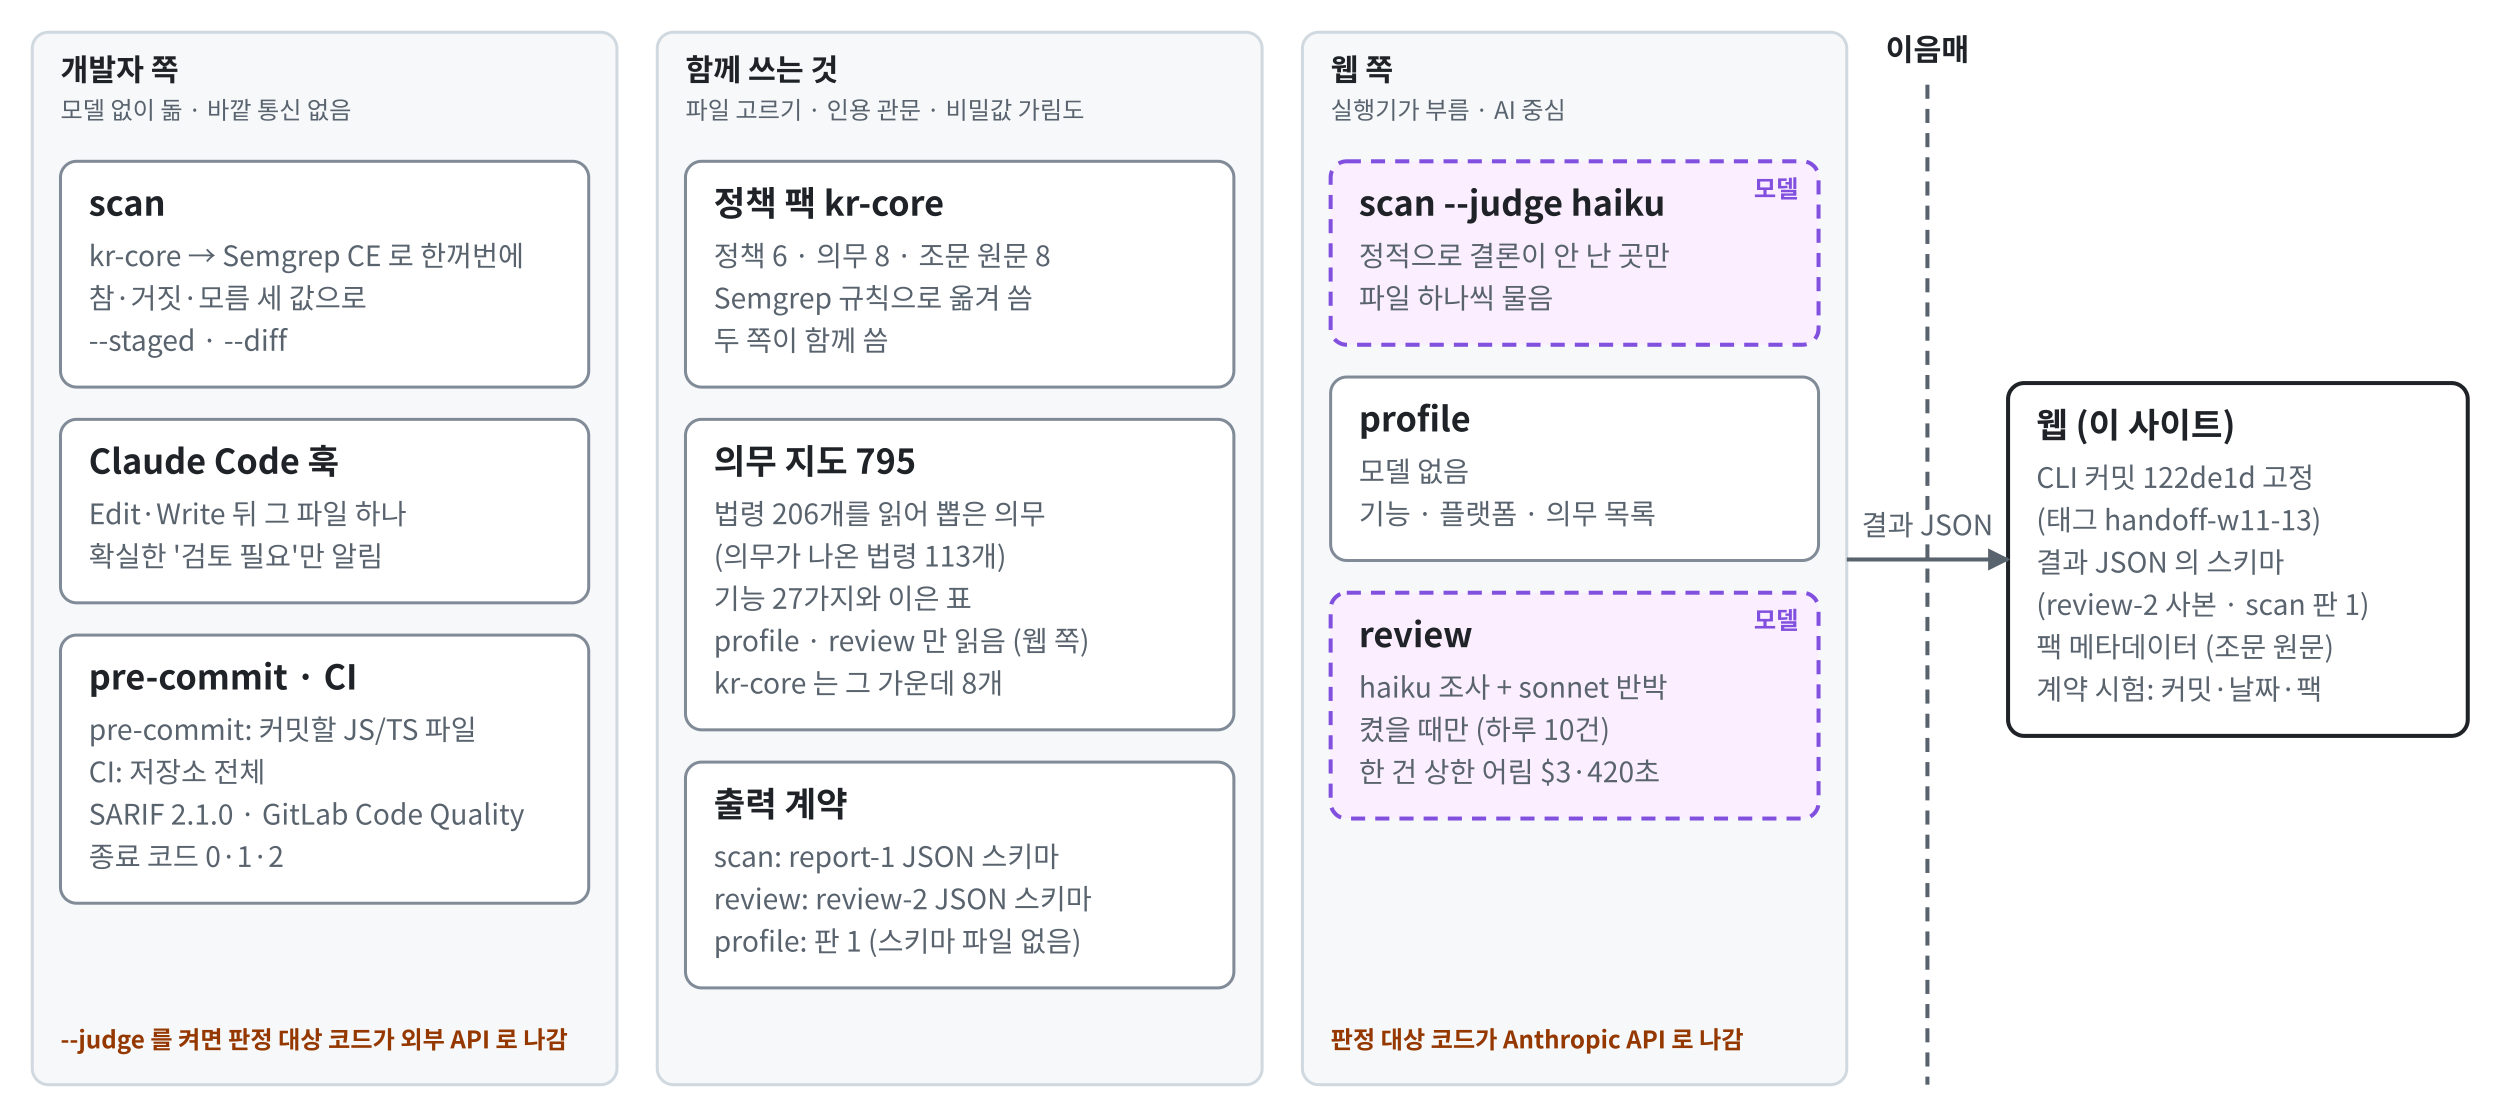
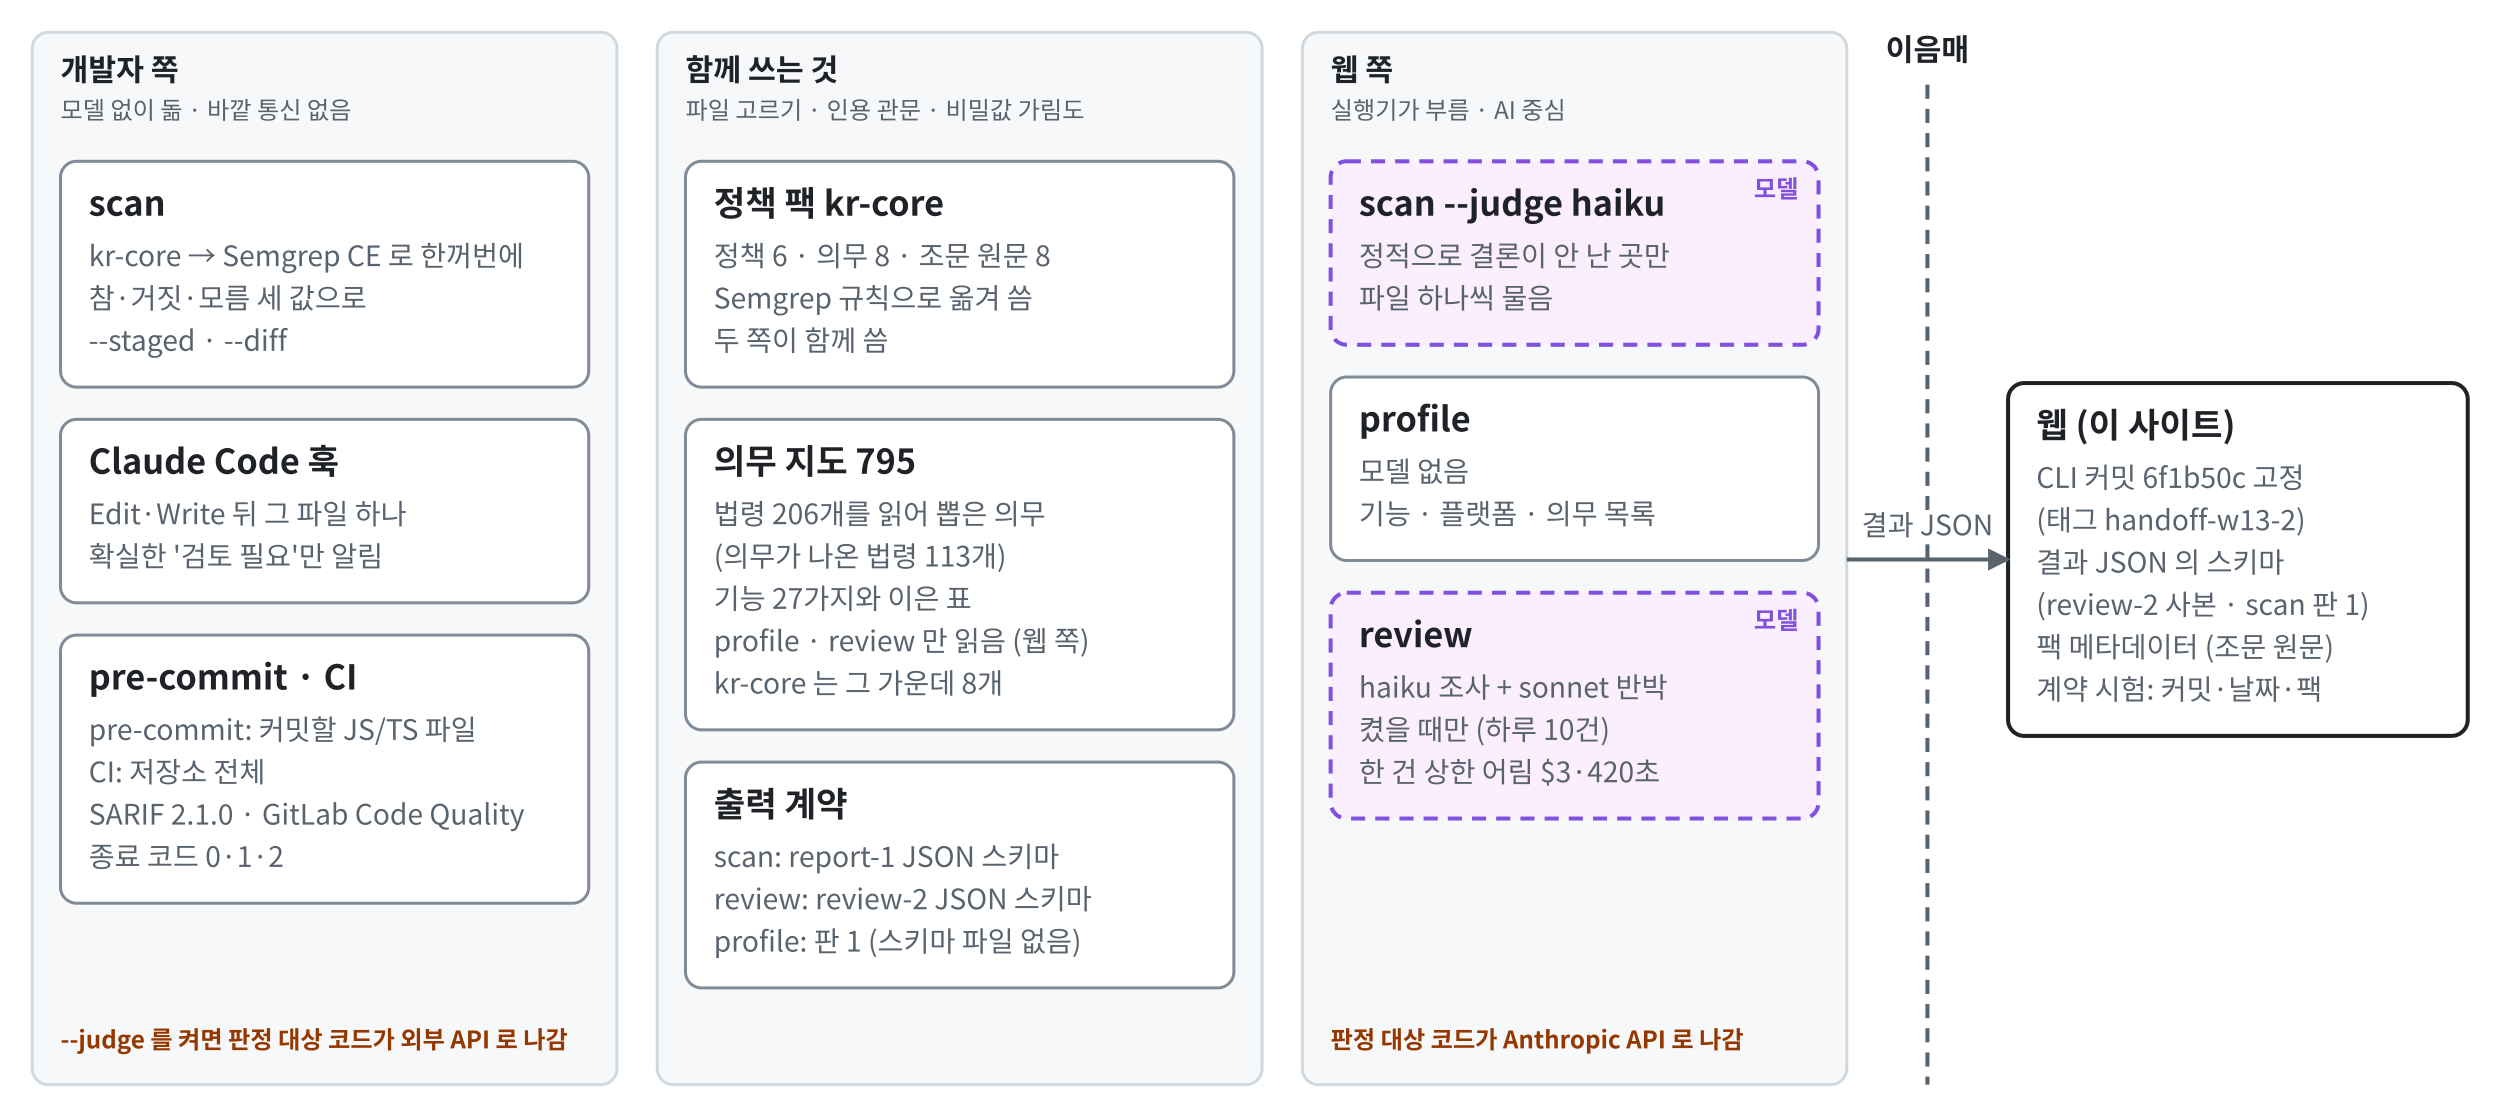
<svg xmlns="http://www.w3.org/2000/svg" width="1240" height="554" viewBox="0 0 1240 554" font-family="-apple-system, BlinkMacSystemFont, 'Apple SD Gothic Neo', 'Malgun Gothic', 'Noto Sans KR', 'Noto Sans CJK KR', sans-serif">
  <defs>
    <marker id="how-uses-head" viewBox="0 0 10 10" refX="9" refY="5" markerUnits="userSpaceOnUse" markerWidth="11" markerHeight="11" orient="auto-start-reverse">
      <path d="M0 0 L10 5 L0 10 z" class="hw-head t-plain" />
    </marker>
    <marker id="how-uses-head-out" viewBox="0 0 10 10" refX="9" refY="5" markerUnits="userSpaceOnUse" markerWidth="13" markerHeight="13" orient="auto-start-reverse">
      <path d="M0 0 L10 5 L0 10 z" class="hw-head t-out" />
    </marker>
    <style>
  .hw-bg { fill: #ffffff; }
  .hw-lane { fill: #f6f8fa; stroke: #d1d9e0; stroke-width: 1.5; }
  .hw-lane.t-out { fill: #fff1e5; stroke: #bc4c00; }
  .hw-lane.t-keep { fill: #ffffff; stroke: #818b98; }
  .hw-lane-name { fill: #1f2328; }
  .hw-lane-name.t-out { fill: #953800; }
  .hw-sub { fill: #59636e; }
  .hw-box { fill: #ffffff; stroke: #818b98; stroke-width: 1.5; }
  .hw-box.t-out { fill: #fff1e5; stroke: #bc4c00; stroke-width: 2; }
  .hw-box.t-model { fill: #fbefff; stroke: #8250df; stroke-width: 2; }
  .hw-box.t-tool { fill: #ddf4ff; stroke: #0969da; stroke-width: 2; }
  .hw-box.t-keep { fill: #ffffff; stroke: #1f2328; stroke-width: 2; }
  .hw-title { fill: #1f2328; }
  .hw-line { fill: #59636e; }
  .hw-tag { fill: #59636e; }
  .hw-tag.t-out { fill: #953800; }
  .hw-tag.t-model { fill: #8250df; }
  .hw-tag.t-tool { fill: #0969da; }
  .hw-edge { fill: none; stroke: #59636e; stroke-width: 2; }
  .hw-seam { fill: none; stroke: #59636e; stroke-width: 2; }
  .hw-edge.t-out { stroke: #bc4c00; stroke-width: 3; }
  .hw-head { fill: #59636e; }
  .hw-head.t-out { fill: #bc4c00; }
  .hw-elabel { fill: #59636e; paint-order: stroke; stroke: #ffffff; stroke-width: 5px; stroke-linejoin: round; }
  .hw-elabel.t-out { fill: #953800; font-weight: 700; }
  .hw-num { fill: #0969da; paint-order: stroke; stroke: #ffffff; stroke-width: 6px; stroke-linejoin: round; }
  .hw-small { fill: #59636e; }
  .hw-code { fill: #1f2328; }
    </style>
  </defs>
  <rect class="hw-bg" width="1240" height="554" />
  <rect class="hw-lane t-plain" x="16" y="16" width="290" height="522" rx="8" data-id="lane-dev" />
  <text class="hw-lane-name t-plain" x="30" y="40" font-size="15" font-weight="700" data-in="lane-dev">개발자 쪽</text>
  <text class="hw-sub" x="30" y="59" font-size="12" data-in="lane-dev">모델 없이 돎 · 바깥 통신 없음</text>
  <rect class="hw-lane t-plain" x="326" y="16" width="300" height="522" rx="8" data-id="lane-shared" />
  <text class="hw-lane-name t-plain" x="340" y="40" font-size="15" font-weight="700" data-in="lane-shared">함께 쓰는 것</text>
  <text class="hw-sub" x="340" y="59" font-size="12" data-in="lane-shared">파일 고르기 · 인용 관문 · 비밀값 가림도</text>
  <rect class="hw-lane t-plain" x="646" y="16" width="270" height="522" rx="8" data-id="lane-web" />
  <text class="hw-lane-name t-plain" x="660" y="40" font-size="15" font-weight="700" data-in="lane-web">웹 쪽</text>
  <text class="hw-sub" x="660" y="59" font-size="12" data-in="lane-web">실행기가 부름 · AI 중심</text>
  <rect class="hw-box t-plain" x="30" y="80" width="262" height="112" rx="8" data-id="scan" />
  <text class="hw-title" x="44" y="107" font-size="17" font-weight="700" data-in="scan">scan</text>
  <text class="hw-line" x="44" y="132" font-size="14" data-in="scan">kr-core → Semgrep CE 로 한꺼번에</text>
  <text class="hw-line" x="44" y="153" font-size="14" data-in="scan">참·거짓·모름 세 값으로</text>
  <text class="hw-line" x="44" y="174" font-size="14" data-in="scan">--staged · --diff</text>
  <rect class="hw-box t-plain" x="30" y="208" width="262" height="91" rx="8" data-id="hook" />
  <text class="hw-title" x="44" y="235" font-size="17" font-weight="700" data-in="hook">Claude Code 훅</text>
  <text class="hw-line" x="44" y="260" font-size="14" data-in="hook">Edit·Write 뒤 그 파일 하나</text>
  <text class="hw-line" x="44" y="281" font-size="14" data-in="hook">확실한 '검토 필요'만 알림</text>
  <rect class="hw-box t-plain" x="30" y="315" width="262" height="133" rx="8" data-id="ci" />
  <text class="hw-title" x="44" y="342" font-size="17" font-weight="700" data-in="ci">pre-commit · CI</text>
  <text class="hw-line" x="44" y="367" font-size="14" data-in="ci">pre-commit: 커밋할 JS/TS 파일</text>
  <text class="hw-line" x="44" y="388" font-size="14" data-in="ci">CI: 저장소 전체</text>
  <text class="hw-line" x="44" y="409" font-size="14" data-in="ci">SARIF 2.1.0 · GitLab Code Quality</text>
  <text class="hw-line" x="44" y="430" font-size="14" data-in="ci">종료 코드 0·1·2</text>
  <rect class="hw-box t-plain" x="340" y="80" width="272" height="112" rx="8" data-id="pack" />
  <text class="hw-title" x="354" y="107" font-size="17" font-weight="700" data-in="pack">정책 팩 kr-core</text>
  <text class="hw-line" x="354" y="132" font-size="14" data-in="pack">정책 6 · 의무 8 · 조문 원문 8</text>
  <text class="hw-line" x="354" y="153" font-size="14" data-in="pack">Semgrep 규칙으로 옮겨 씀</text>
  <text class="hw-line" x="354" y="174" font-size="14" data-in="pack">두 쪽이 함께 씀</text>
  <rect class="hw-box t-plain" x="340" y="208" width="272" height="154" rx="8" data-id="map" />
  <text class="hw-title" x="354" y="235" font-size="17" font-weight="700" data-in="map">의무 지도 795</text>
  <text class="hw-line" x="354" y="260" font-size="14" data-in="map">법령 206개를 읽어 뽑은 의무</text>
  <text class="hw-line" x="354" y="281" font-size="14" data-in="map">(의무가 나온 법령 113개)</text>
  <text class="hw-line" x="354" y="302" font-size="14" data-in="map">기능 27가지와 이은 표</text>
  <text class="hw-line" x="354" y="323" font-size="14" data-in="map">profile · review 만 읽음 (웹 쪽)</text>
  <text class="hw-line" x="354" y="344" font-size="14" data-in="map">kr-core 는 그 가운데 8개</text>
  <rect class="hw-box t-plain" x="340" y="378" width="272" height="112" rx="8" data-id="contract" />
  <text class="hw-title" x="354" y="405" font-size="17" font-weight="700" data-in="contract">출력 계약</text>
  <text class="hw-line" x="354" y="430" font-size="14" data-in="contract">scan: report-1 JSON 스키마</text>
  <text class="hw-line" x="354" y="451" font-size="14" data-in="contract">review: review-2 JSON 스키마</text>
  <text class="hw-line" x="354" y="472" font-size="14" data-in="contract">profile: 판 1 (스키마 파일 없음)</text>
  <rect class="hw-box t-model" x="660" y="80" width="242" height="91" rx="8" stroke-dasharray="7 5" data-id="judge" />
  <text class="hw-title" x="674" y="107" font-size="17" font-weight="700" data-in="judge">scan --judge haiku</text>
  <text class="hw-tag t-model" x="892" y="98" font-size="12" font-weight="700" text-anchor="end" data-in="judge">모델</text>
  <text class="hw-line" x="674" y="132" font-size="14" data-in="judge">정적으로 결론이 안 난 곳만</text>
  <text class="hw-line" x="674" y="153" font-size="14" data-in="judge">파일 하나씩 물음</text>
  <rect class="hw-box t-plain" x="660" y="187" width="242" height="91" rx="8" data-id="prof" />
  <text class="hw-title" x="674" y="214" font-size="17" font-weight="700" data-in="prof">profile</text>
  <text class="hw-line" x="674" y="239" font-size="14" data-in="prof">모델 없음</text>
  <text class="hw-line" x="674" y="260" font-size="14" data-in="prof">기능 · 플랫폼 · 의무 목록</text>
  <rect class="hw-box t-model" x="660" y="294" width="242" height="112" rx="8" stroke-dasharray="7 5" data-id="rev" />
  <text class="hw-title" x="674" y="321" font-size="17" font-weight="700" data-in="rev">review</text>
  <text class="hw-tag t-model" x="892" y="312" font-size="12" font-weight="700" text-anchor="end" data-in="rev">모델</text>
  <text class="hw-line" x="674" y="346" font-size="14" data-in="rev">haiku 조사 + sonnet 반박</text>
  <text class="hw-line" x="674" y="367" font-size="14" data-in="rev">켰을 때만 (하루 10건)</text>
  <text class="hw-line" x="674" y="388" font-size="14" data-in="rev">한 건 상한 어림 $3·420초</text>
  <text class="hw-tag t-out" x="30" y="520" font-size="12" font-weight="700" data-in="lane-dev">--judge 를 켜면 판정 대상 코드가 외부 API 로 나감</text>
  <text class="hw-tag t-out" x="660" y="520" font-size="12" font-weight="700" data-in="lane-web">판정 대상 코드가 Anthropic API 로 나감</text>
  <path class="hw-seam" d="M956 42 L956 538" stroke-dasharray="7 5" />
  <text class="hw-lane-name" x="956" y="30" font-size="15" font-weight="700" text-anchor="middle">이음매</text>
  <rect class="hw-box t-keep" x="996" y="190" width="228" height="175" rx="8" data-id="site" />
  <text class="hw-title" x="1010" y="217" font-size="17" font-weight="700" data-in="site">웹 (이 사이트)</text>
-   <text class="hw-line" x="1010" y="242" font-size="14" data-in="site">CLI 커밋 122de1d 고정</text>
-   <text class="hw-line" x="1010" y="263" font-size="14" data-in="site">(태그 handoff-w11-13)</text>
+   <text class="hw-line" x="1010" y="242" font-size="14" data-in="site">CLI 커밋 6f1b50c 고정</text>
+   <text class="hw-line" x="1010" y="263" font-size="14" data-in="site">(태그 handoff-w13-2)</text>
  <text class="hw-line" x="1010" y="284" font-size="14" data-in="site">결과 JSON 의 스키마</text>
  <text class="hw-line" x="1010" y="305" font-size="14" data-in="site">(review-2 사본 · scan 판 1)</text>
  <text class="hw-line" x="1010" y="326" font-size="14" data-in="site">팩 메타데이터 (조문 원문)</text>
  <text class="hw-line" x="1010" y="347" font-size="14" data-in="site">계약 시험: 커밋·날짜·팩</text>
  <path class="hw-edge t-plain" d="M916 277.5 L996 277.5" marker-end="url(#how-uses-head)" />
  <text class="hw-elabel t-plain" x="956" y="265.5" font-size="14" text-anchor="middle">결과 JSON</text>
</svg>
